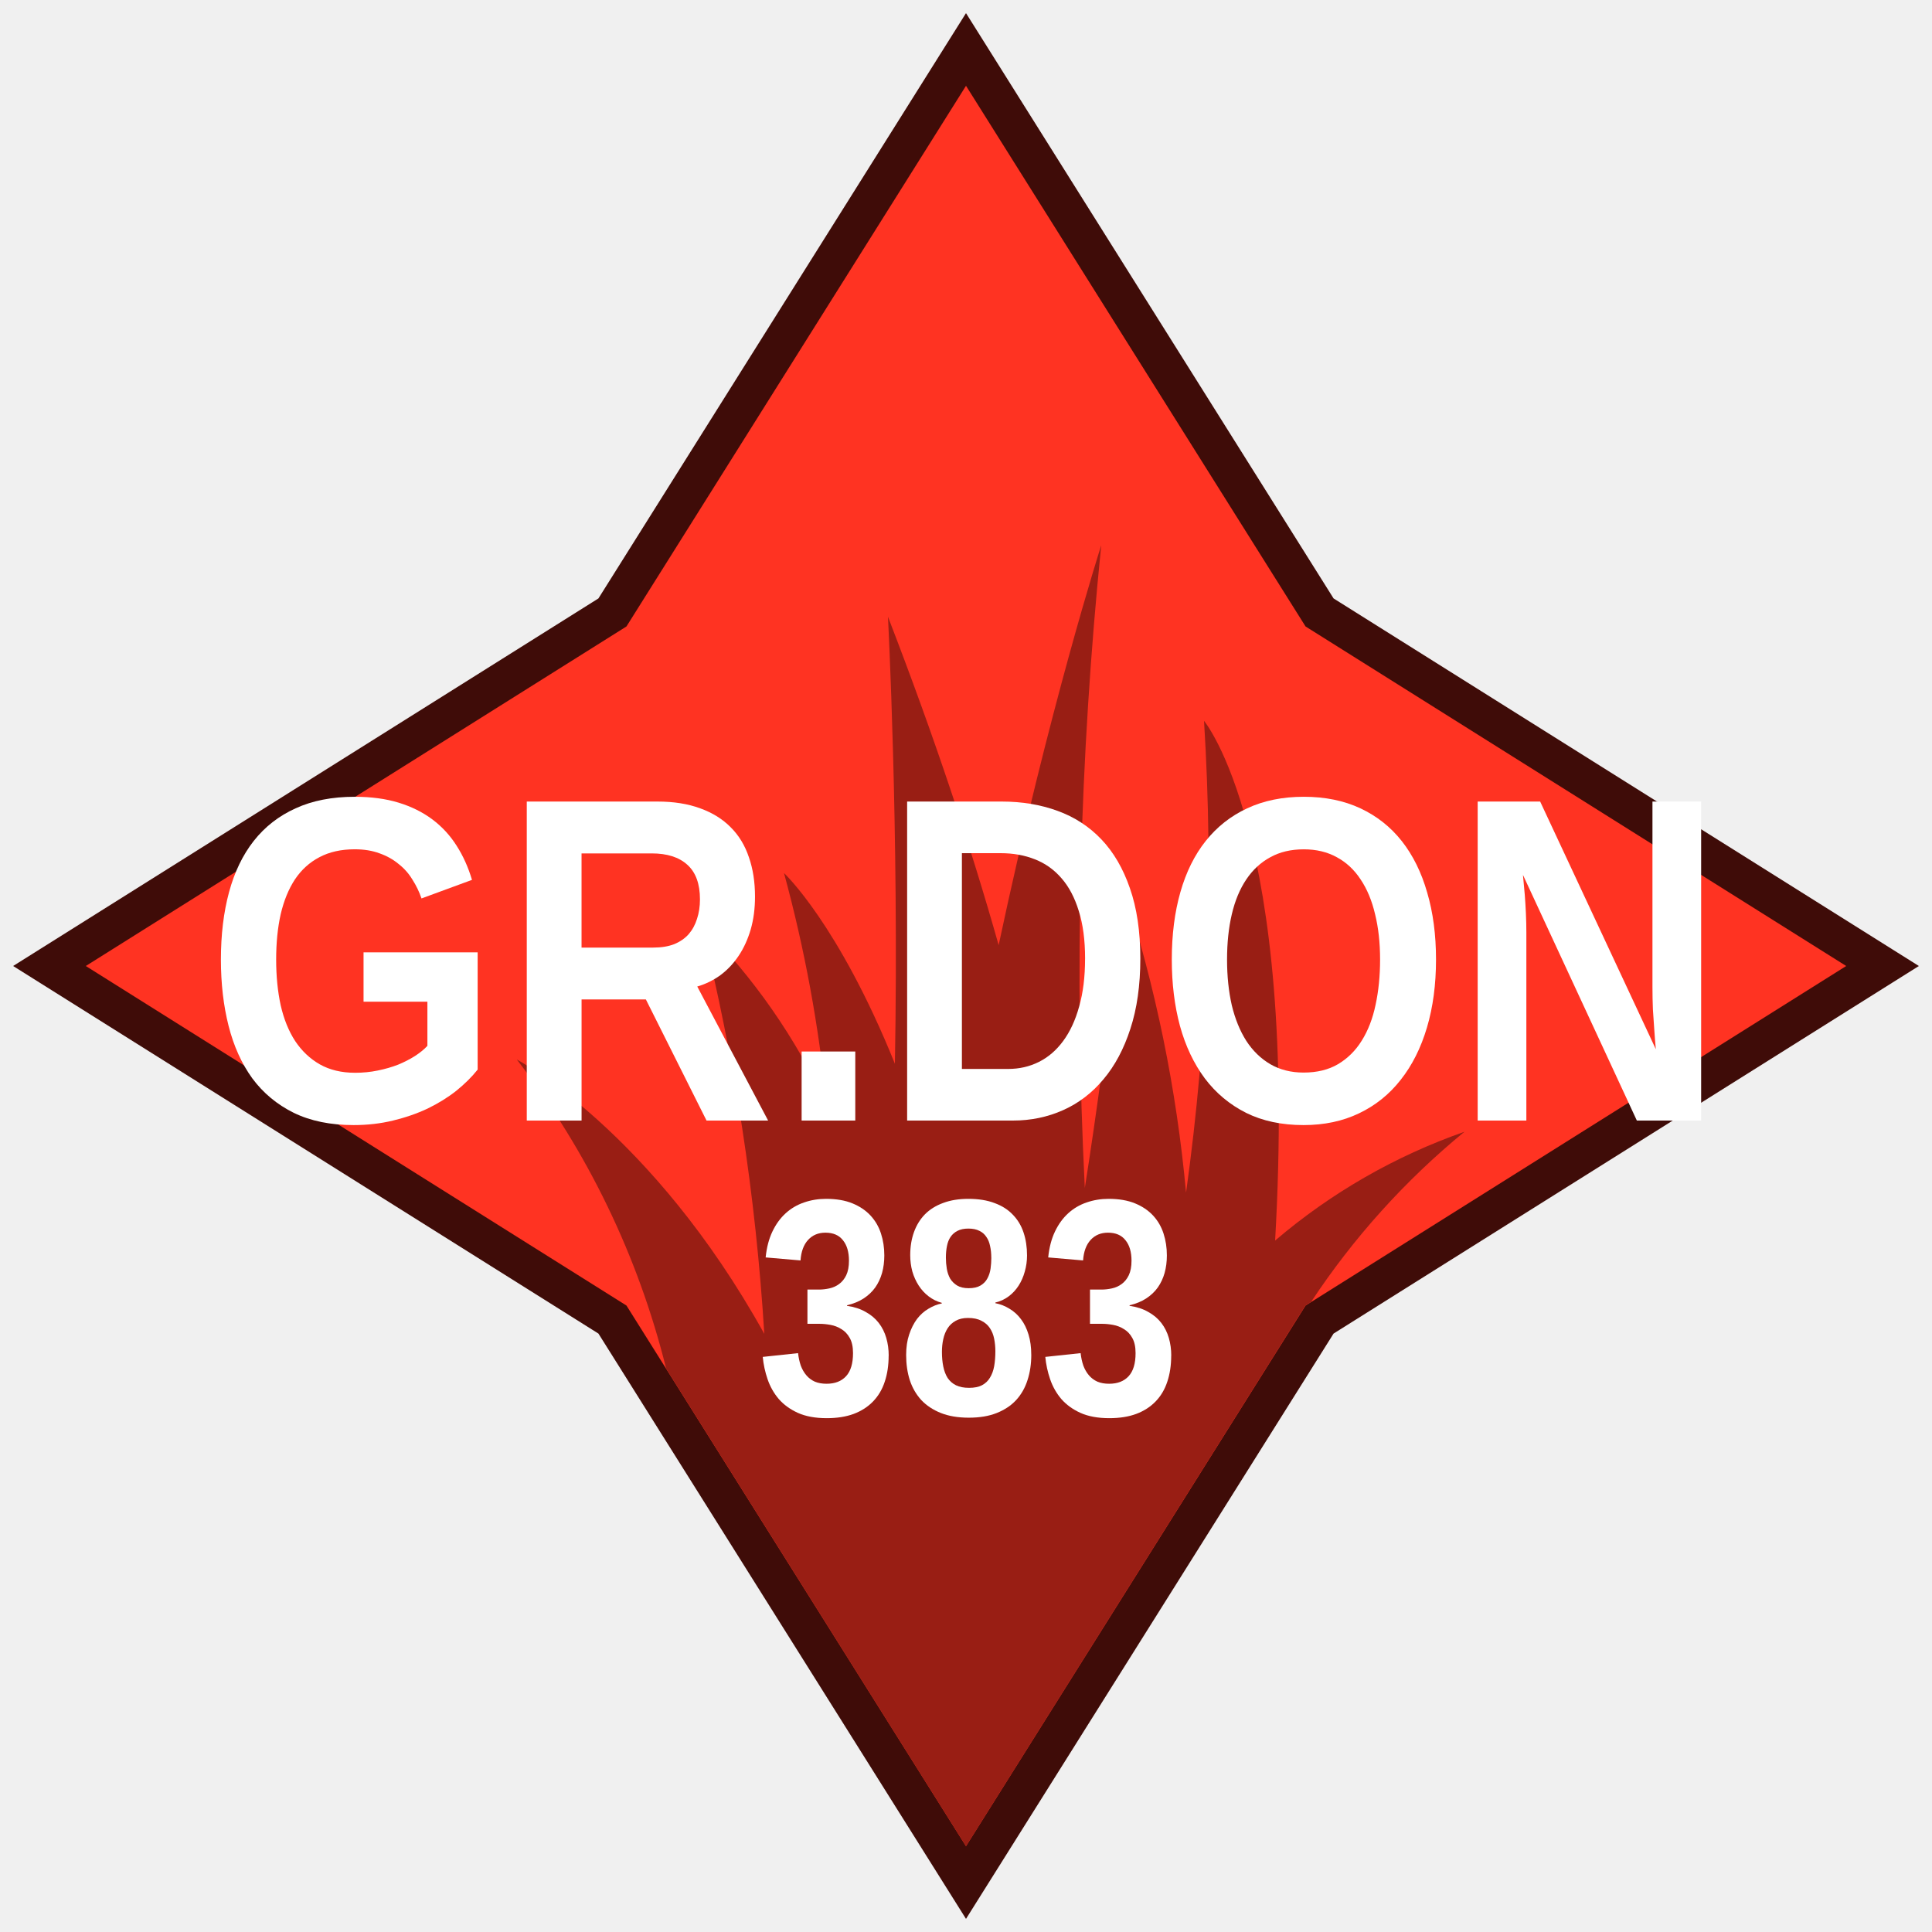
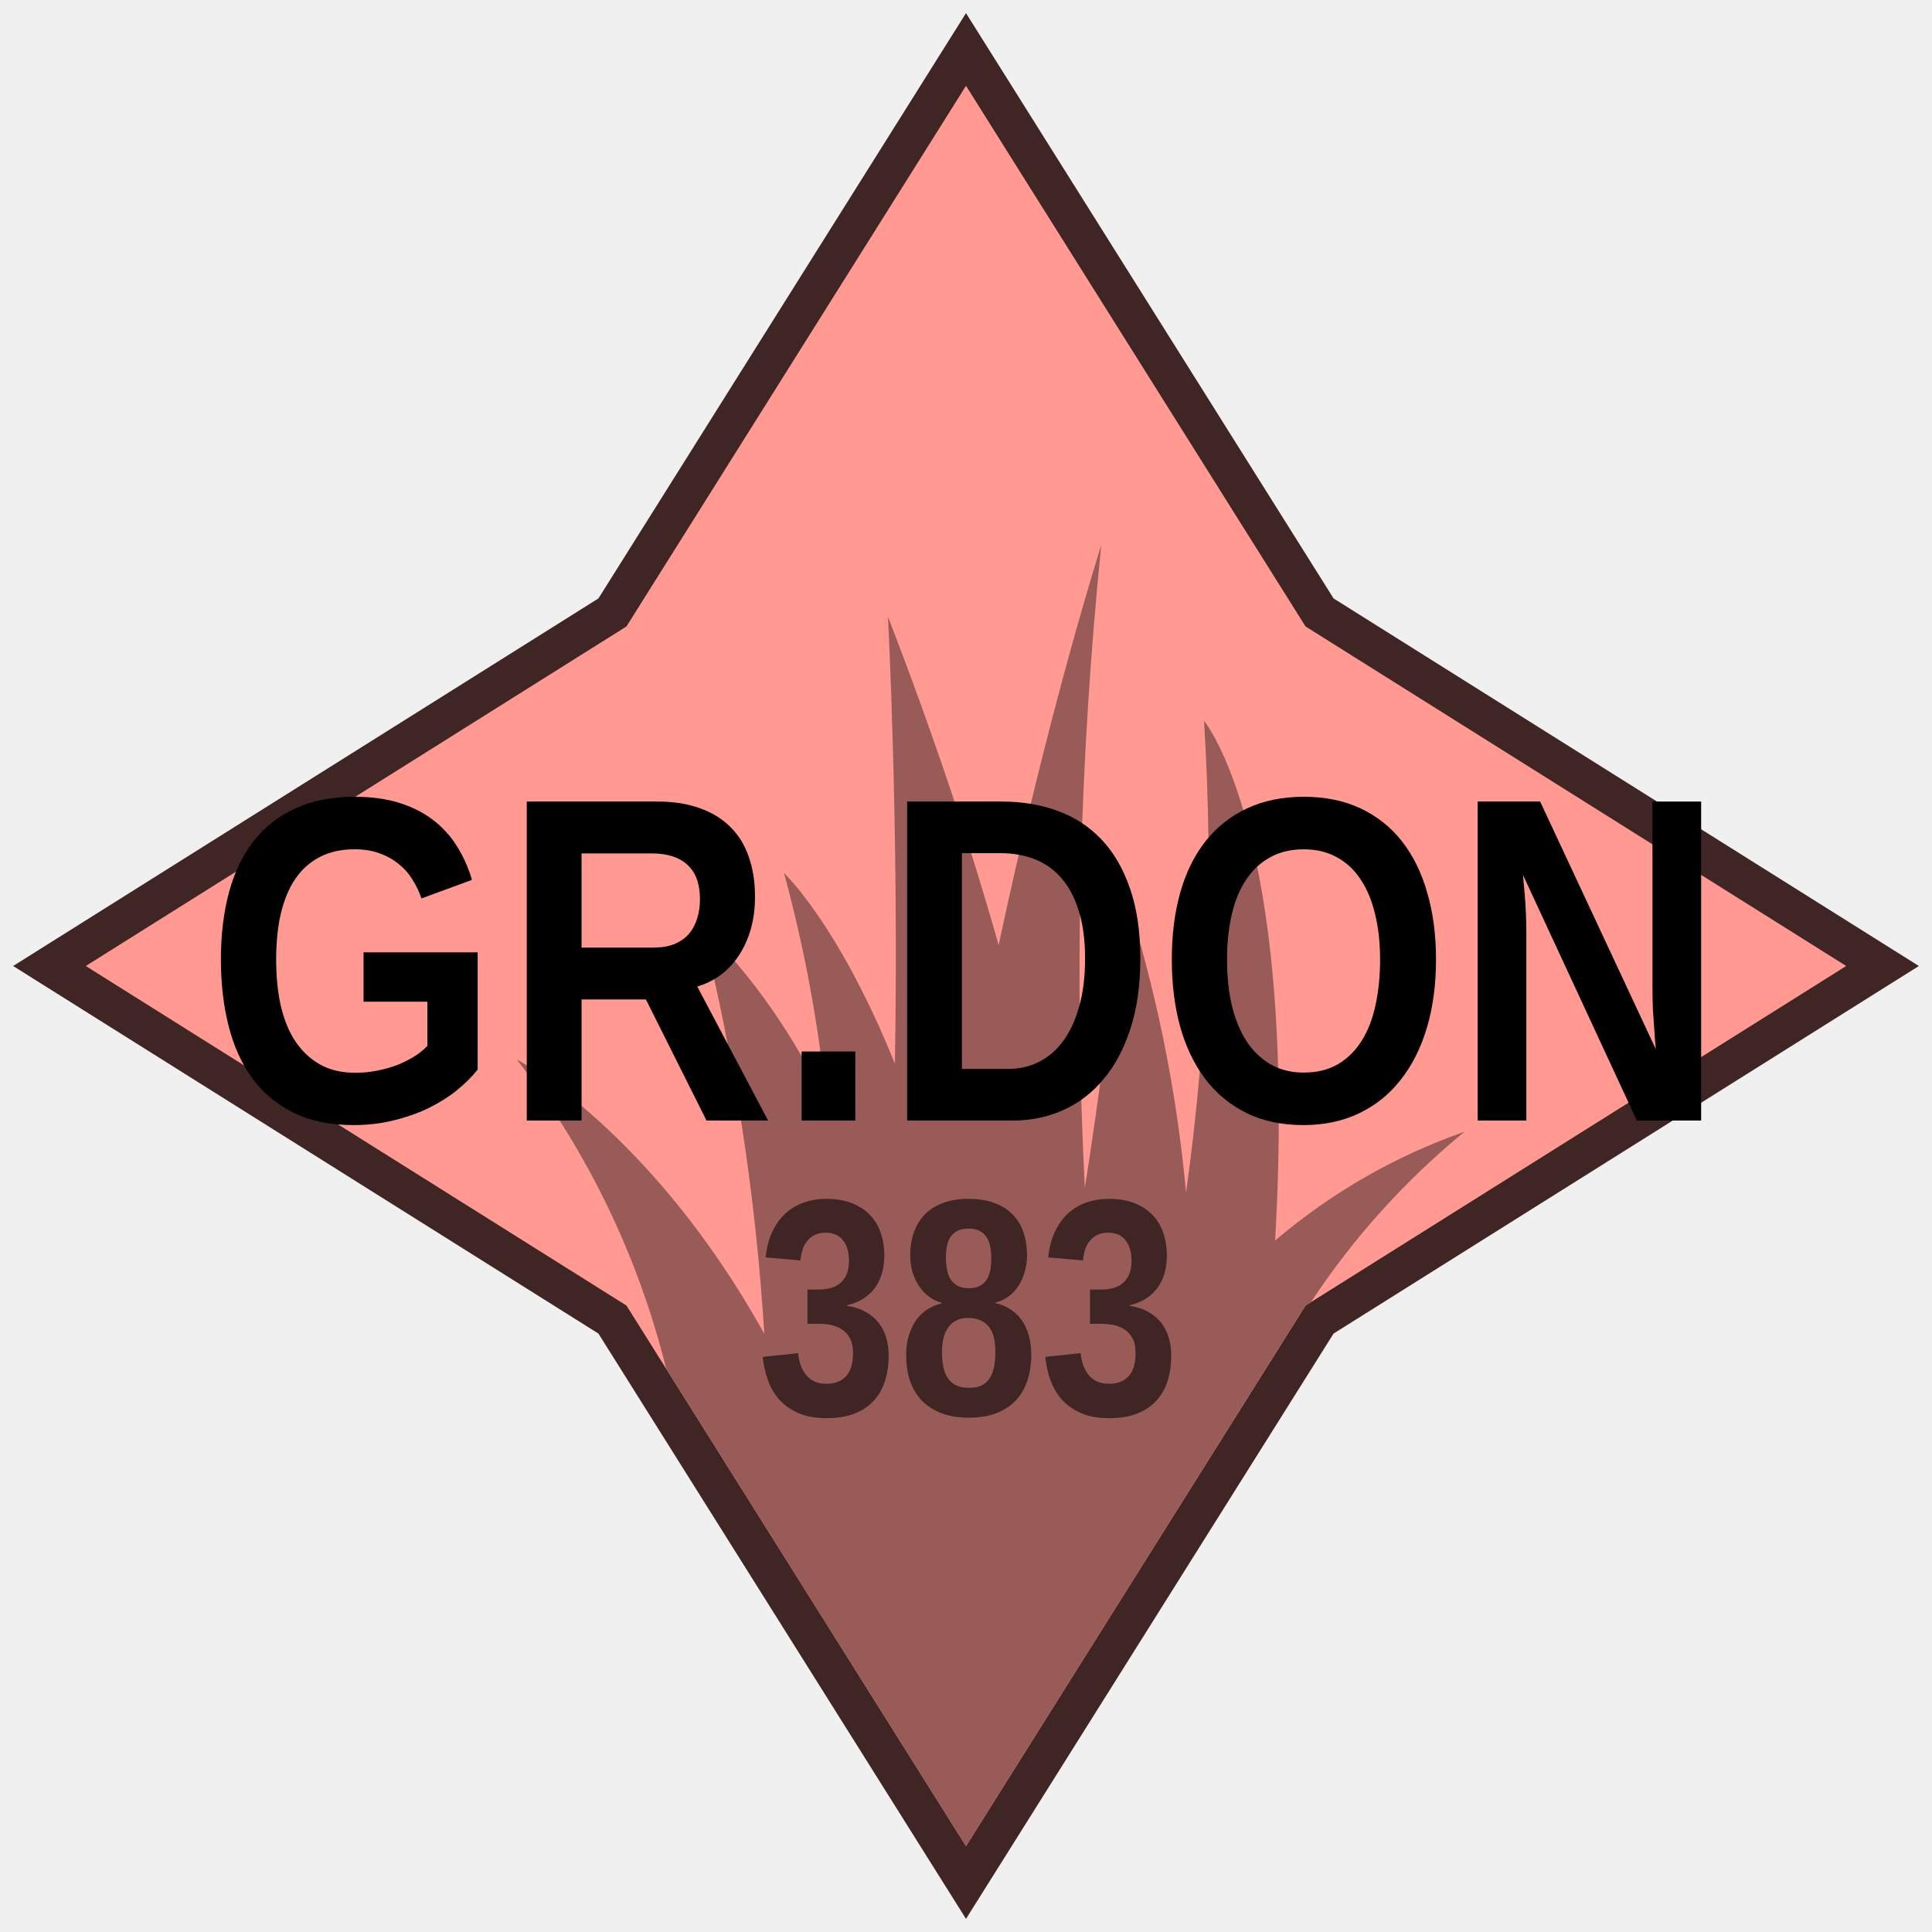
<svg xmlns="http://www.w3.org/2000/svg" version="1.1" viewBox="0 0 100 100" height="100" width="100" data-name="Layer 1" id="Layer_1">
  <defs id="defs4">
    <style id="style2">
            .compass {
                stroke-miterlimit: 10;
                stroke-width: 2px;
-                 fill: #ff3322;
-                 stroke: #3f0c08;
+                 fill: #ff9991;
+                 stroke: #3f2624;
            }
            .grass {
-                 fill: #991e14;
+                 fill: #995b57;
            }
        </style>
  </defs>
  <polygon id="polygon8" points="68.3 31.7 50 2.56 31.7 31.7 2.56 50 31.7 68.3 50 97.44 68.3 68.3 97.44 50 68.3 31.7" class="compass" />
  <path id="path10" d="M66,64.21c1.2-21.07-3.68-26.9-3.68-26.9a121.93,121.93,0,0,1-.93,24.42,72.93,72.93,0,0,0-3.24-15.79s-.69,7.23-2,15.55A220.68,220.68,0,0,1,57,28.22s-2.7,8.42-5.31,20.7c-1.43-5.06-3.3-10.72-5.73-17,0,0,.58,11,.36,23.14-2.93-7.26-5.74-9.87-5.74-9.87a73,73,0,0,1,2.21,12,32.39,32.39,0,0,0-6.48-9.31,118,118,0,0,1,3.25,21.16c-5.83-10.51-12.81-14.2-12.81-14.2a43.29,43.29,0,0,1,7.73,16L50,95.56,65.28,71.22l2.29-3.65.29-.18a39.63,39.63,0,0,1,7.94-8.81A30.74,30.74,0,0,0,66,64.21Z" class="grass" />
-   <g id="text19" style="font-style:normal;font-variant:normal;font-weight:bold;font-stretch:condensed;font-size:16px;line-height:1.25;font-family:'Liberation Sans Narrow';-inkscape-font-specification:'Liberation Sans Narrow, Bold Condensed';font-variant-ligatures:normal;font-variant-caps:normal;font-variant-numeric:normal;font-feature-settings:normal;text-align:center;letter-spacing:0px;word-spacing:0px;writing-mode:lr-tb;text-anchor:middle;fill:#ffffff;fill-opacity:1;stroke:none" aria-label="383">
+   <g id="text19" style="font-style:normal;font-variant:normal;font-weight:bold;font-stretch:condensed;font-size:16px;line-height:1.25;font-family:'Liberation Sans Narrow';-inkscape-font-specification:'Liberation Sans Narrow, Bold Condensed';font-variant-ligatures:normal;font-variant-caps:normal;font-variant-numeric:normal;font-feature-settings:normal;text-align:center;letter-spacing:0px;word-spacing:0px;writing-mode:lr-tb;text-anchor:middle;fill:#3f2624;fill-opacity:1;stroke:none" aria-label="383">
    <path id="path14" style="" d="m 45.996,70.169 q 0,0.75 -0.203,1.352 -0.195,0.594 -0.602,1.016 -0.406,0.422 -1.008,0.648 -0.594,0.219 -1.391,0.219 -0.883,0 -1.492,-0.273 -0.602,-0.273 -0.992,-0.719 -0.383,-0.453 -0.578,-1.023 -0.195,-0.57 -0.25,-1.156 l 1.828,-0.195 q 0.039,0.352 0.141,0.648 0.109,0.289 0.289,0.5 0.18,0.211 0.438,0.328 0.258,0.109 0.609,0.109 0.648,0 1.008,-0.391 0.359,-0.391 0.359,-1.195 0,-0.492 -0.172,-0.789 -0.164,-0.297 -0.43,-0.453 -0.258,-0.164 -0.562,-0.219 -0.297,-0.055 -0.562,-0.055 h -0.633 v -1.773 h 0.594 q 0.266,0 0.547,-0.062 0.281,-0.062 0.5,-0.227 0.227,-0.164 0.367,-0.453 0.141,-0.297 0.141,-0.75 0,-0.68 -0.312,-1.062 -0.305,-0.391 -0.906,-0.391 -0.555,0 -0.898,0.375 -0.344,0.375 -0.391,1.062 l -1.805,-0.156 q 0.078,-0.773 0.352,-1.344 0.273,-0.57 0.688,-0.945 0.414,-0.375 0.945,-0.555 0.539,-0.188 1.141,-0.188 0.797,0 1.367,0.234 0.57,0.234 0.938,0.633 0.367,0.398 0.539,0.93 0.172,0.531 0.172,1.133 0,0.484 -0.117,0.906 -0.117,0.414 -0.352,0.75 -0.234,0.328 -0.602,0.57 -0.359,0.234 -0.859,0.352 v 0.031 q 0.555,0.078 0.961,0.312 0.414,0.227 0.68,0.57 0.266,0.344 0.391,0.781 0.125,0.43 0.125,0.914 z" />
    <path id="path16" style="" d="m 53.379,70.122 q 0,0.711 -0.195,1.312 -0.188,0.594 -0.586,1.031 -0.398,0.43 -1.008,0.672 -0.602,0.242 -1.445,0.242 -0.836,0 -1.445,-0.242 -0.609,-0.242 -1.016,-0.672 -0.398,-0.438 -0.594,-1.031 -0.188,-0.594 -0.188,-1.297 0,-0.602 0.156,-1.062 0.156,-0.469 0.406,-0.805 0.258,-0.336 0.594,-0.531 0.336,-0.203 0.688,-0.273 v -0.031 q -0.375,-0.102 -0.68,-0.336 -0.305,-0.234 -0.516,-0.562 -0.211,-0.328 -0.328,-0.727 -0.109,-0.406 -0.109,-0.844 0,-0.656 0.195,-1.195 0.195,-0.539 0.57,-0.922 0.383,-0.383 0.945,-0.586 0.562,-0.211 1.297,-0.211 0.789,0 1.359,0.219 0.578,0.211 0.945,0.602 0.375,0.383 0.555,0.922 0.18,0.539 0.18,1.188 0,0.43 -0.117,0.836 -0.109,0.398 -0.32,0.727 -0.211,0.328 -0.516,0.555 -0.305,0.227 -0.688,0.32 v 0.031 q 0.398,0.078 0.734,0.289 0.344,0.203 0.594,0.539 0.25,0.328 0.391,0.797 0.141,0.461 0.141,1.047 z M 51.309,65.099 q 0,-0.328 -0.062,-0.602 -0.055,-0.281 -0.195,-0.477 -0.133,-0.203 -0.359,-0.312 -0.227,-0.117 -0.57,-0.117 -0.336,0 -0.562,0.117 -0.219,0.109 -0.359,0.312 -0.133,0.195 -0.188,0.477 -0.055,0.273 -0.055,0.602 0,0.289 0.047,0.57 0.047,0.281 0.172,0.508 0.133,0.219 0.359,0.359 0.234,0.141 0.602,0.141 0.383,0 0.617,-0.141 0.234,-0.141 0.352,-0.367 0.125,-0.227 0.164,-0.508 0.039,-0.281 0.039,-0.562 z m 0.211,4.844 q 0,-0.336 -0.062,-0.648 -0.062,-0.312 -0.219,-0.547 -0.156,-0.242 -0.438,-0.383 -0.273,-0.148 -0.695,-0.148 -0.383,0 -0.641,0.148 -0.258,0.141 -0.414,0.383 -0.156,0.242 -0.227,0.562 -0.07,0.312 -0.07,0.664 0,0.414 0.07,0.758 0.07,0.344 0.227,0.594 0.164,0.242 0.43,0.375 0.273,0.133 0.68,0.133 0.406,0 0.664,-0.133 0.266,-0.141 0.414,-0.391 0.156,-0.25 0.219,-0.594 0.062,-0.352 0.062,-0.773 z" />
    <path id="path18" style="" d="m 60.621,70.169 q 0,0.75 -0.203,1.352 -0.195,0.594 -0.602,1.016 -0.406,0.422 -1.008,0.648 -0.594,0.219 -1.391,0.219 -0.883,0 -1.492,-0.273 -0.602,-0.273 -0.992,-0.719 -0.383,-0.453 -0.578,-1.023 -0.195,-0.57 -0.25,-1.156 l 1.828,-0.195 q 0.039,0.352 0.141,0.648 0.109,0.289 0.289,0.5 0.18,0.211 0.438,0.328 0.258,0.109 0.609,0.109 0.648,0 1.008,-0.391 0.359,-0.391 0.359,-1.195 0,-0.492 -0.172,-0.789 -0.164,-0.297 -0.43,-0.453 -0.258,-0.164 -0.562,-0.219 -0.297,-0.055 -0.562,-0.055 h -0.633 v -1.773 h 0.594 q 0.266,0 0.547,-0.062 0.281,-0.062 0.5,-0.227 0.227,-0.164 0.367,-0.453 0.141,-0.297 0.141,-0.75 0,-0.68 -0.312,-1.062 -0.305,-0.391 -0.906,-0.391 -0.555,0 -0.898,0.375 -0.344,0.375 -0.391,1.062 l -1.805,-0.156 q 0.078,-0.773 0.352,-1.344 0.273,-0.57 0.688,-0.945 0.414,-0.375 0.945,-0.555 0.539,-0.188 1.141,-0.188 0.797,0 1.367,0.234 0.57,0.234 0.938,0.633 0.367,0.398 0.539,0.93 0.172,0.531 0.172,1.133 0,0.484 -0.117,0.906 -0.117,0.414 -0.352,0.75 -0.234,0.328 -0.602,0.57 -0.359,0.234 -0.859,0.352 v 0.031 q 0.555,0.078 0.961,0.312 0.414,0.227 0.68,0.57 0.266,0.344 0.391,0.781 0.125,0.43 0.125,0.914 z" />
  </g>
-   <g id="text23" style="font-style:normal;font-variant:normal;font-weight:bold;font-stretch:condensed;font-size:24px;line-height:1.25;font-family:'Liberation Sans Narrow';-inkscape-font-specification:'Liberation Sans Narrow, Bold Condensed';font-variant-ligatures:normal;font-variant-caps:normal;font-variant-numeric:normal;font-feature-settings:normal;text-align:center;letter-spacing:0px;word-spacing:0px;writing-mode:lr-tb;text-anchor:middle;fill:#ffffff;fill-opacity:1;stroke:#ffffff;stroke-width:0px" aria-label="GR.DON">
+   <g id="text23" style="font-style:normal;font-variant:normal;font-weight:bold;font-stretch:condensed;font-size:24px;line-height:1.25;font-family:'Liberation Sans Narrow';-inkscape-font-specification:'Liberation Sans Narrow, Bold Condensed';font-variant-ligatures:normal;font-variant-caps:normal;font-variant-numeric:normal;font-feature-settings:normal;text-align:center;letter-spacing:0px;word-spacing:0px;writing-mode:lr-tb;text-anchor:middle;fill:#000000;fill-opacity:1;stroke:#ffffff;stroke-width:0px" aria-label="GR.DON">
    <path id="path21" style="" d="m 18.371,55.527 q 0.621,0 1.184,-0.117 0.574,-0.117 1.055,-0.305 0.48,-0.199 0.867,-0.445 0.398,-0.258 0.645,-0.527 v -2.285 h -3.305 v -2.555 h 5.906 v 6.07 q -0.457,0.574 -1.113,1.102 -0.656,0.516 -1.477,0.914 Q 21.312,57.766 20.34,58 q -0.961,0.234 -2.039,0.234 -1.793,0 -3.094,-0.633 -1.301,-0.645 -2.145,-1.781 -0.832,-1.148 -1.23,-2.719 -0.398,-1.57 -0.398,-3.434 0,-1.934 0.422,-3.492 0.422,-1.559 1.277,-2.648 0.867,-1.102 2.168,-1.688 1.301,-0.598 3.059,-0.598 1.277,0 2.273,0.305 0.996,0.305 1.746,0.867 0.75,0.562 1.254,1.359 0.504,0.785 0.797,1.77 l -2.613,0.961 q -0.176,-0.516 -0.469,-0.973 -0.281,-0.469 -0.715,-0.809 -0.422,-0.352 -0.984,-0.551 -0.562,-0.211 -1.289,-0.211 -1.055,0 -1.828,0.41 -0.762,0.398 -1.266,1.148 -0.492,0.75 -0.738,1.805 -0.234,1.043 -0.234,2.344 0,1.289 0.234,2.367 0.246,1.078 0.75,1.852 0.516,0.773 1.277,1.207 0.773,0.434 1.816,0.434 z" />
    <path id="path23" style="" d="M 36.57,58 33.43,51.73 H 30.102 V 58 H 27.266 V 41.488 h 6.762 q 1.266,0 2.215,0.352 0.949,0.34 1.582,0.984 0.633,0.633 0.938,1.547 0.316,0.902 0.316,2.039 0,0.926 -0.223,1.699 -0.223,0.762 -0.621,1.359 -0.398,0.598 -0.949,1.008 Q 36.734,50.875 36.09,51.062 L 39.758,58 Z M 36.23,46.551 q 0,-1.207 -0.656,-1.793 -0.645,-0.586 -1.84,-0.586 h -3.633 v 4.875 h 3.703 q 0.633,0 1.09,-0.176 0.457,-0.188 0.75,-0.516 0.293,-0.34 0.434,-0.797 0.152,-0.457 0.152,-1.008 z" />
    <path id="path25" style="" d="m 41.492,58 v -3.574 h 2.777 V 58 Z" />
    <path id="path27" style="" d="m 59.023,49.621 q 0,2.062 -0.516,3.633 -0.504,1.559 -1.395,2.613 -0.879,1.055 -2.086,1.594 Q 53.82,58 52.426,58 H 46.953 V 41.488 h 4.898 q 1.57,0 2.883,0.48 1.324,0.48 2.273,1.477 0.949,0.996 1.477,2.531 0.539,1.535 0.539,3.645 z m -2.859,0 q 0,-1.441 -0.328,-2.473 -0.316,-1.031 -0.891,-1.688 -0.574,-0.668 -1.383,-0.984 -0.797,-0.316 -1.77,-0.316 h -2.004 v 11.168 h 2.402 q 0.855,0 1.582,-0.363 0.727,-0.363 1.254,-1.078 0.539,-0.727 0.832,-1.793 0.305,-1.066 0.305,-2.473 z" />
    <path id="path29" style="" d="m 74.328,49.668 q 0,1.934 -0.469,3.516 -0.469,1.582 -1.359,2.707 -0.879,1.125 -2.156,1.734 -1.266,0.609 -2.871,0.609 -1.699,0 -2.977,-0.633 -1.277,-0.645 -2.133,-1.781 -0.855,-1.148 -1.289,-2.719 -0.422,-1.57 -0.422,-3.434 0,-1.934 0.445,-3.492 0.445,-1.559 1.312,-2.648 0.879,-1.102 2.145,-1.688 1.277,-0.598 2.93,-0.598 1.652,0 2.93,0.598 1.277,0.598 2.145,1.699 0.867,1.102 1.312,2.66 0.457,1.547 0.457,3.469 z m -2.895,0 q 0,-1.301 -0.258,-2.344 -0.246,-1.055 -0.75,-1.805 -0.492,-0.75 -1.23,-1.148 -0.738,-0.41 -1.711,-0.41 -0.996,0 -1.734,0.41 -0.738,0.398 -1.242,1.148 -0.504,0.75 -0.75,1.805 -0.246,1.043 -0.246,2.344 0,1.289 0.246,2.367 0.258,1.066 0.75,1.84 0.504,0.773 1.242,1.207 0.75,0.434 1.723,0.434 1.043,0 1.781,-0.434 0.75,-0.445 1.23,-1.219 0.492,-0.785 0.715,-1.852 0.234,-1.078 0.234,-2.344 z" />
    <path id="path31" style="" d="M 84.723,58 78.828,45.285 q 0.047,0.516 0.094,1.031 0.035,0.445 0.059,0.961 0.023,0.516 0.023,0.984 V 58 H 76.484 V 41.488 h 3.234 l 5.988,12.82 q -0.047,-0.492 -0.082,-1.031 -0.035,-0.457 -0.07,-1.031 -0.023,-0.574 -0.023,-1.16 v -9.598 h 2.52 V 58 Z" />
  </g>
</svg>
